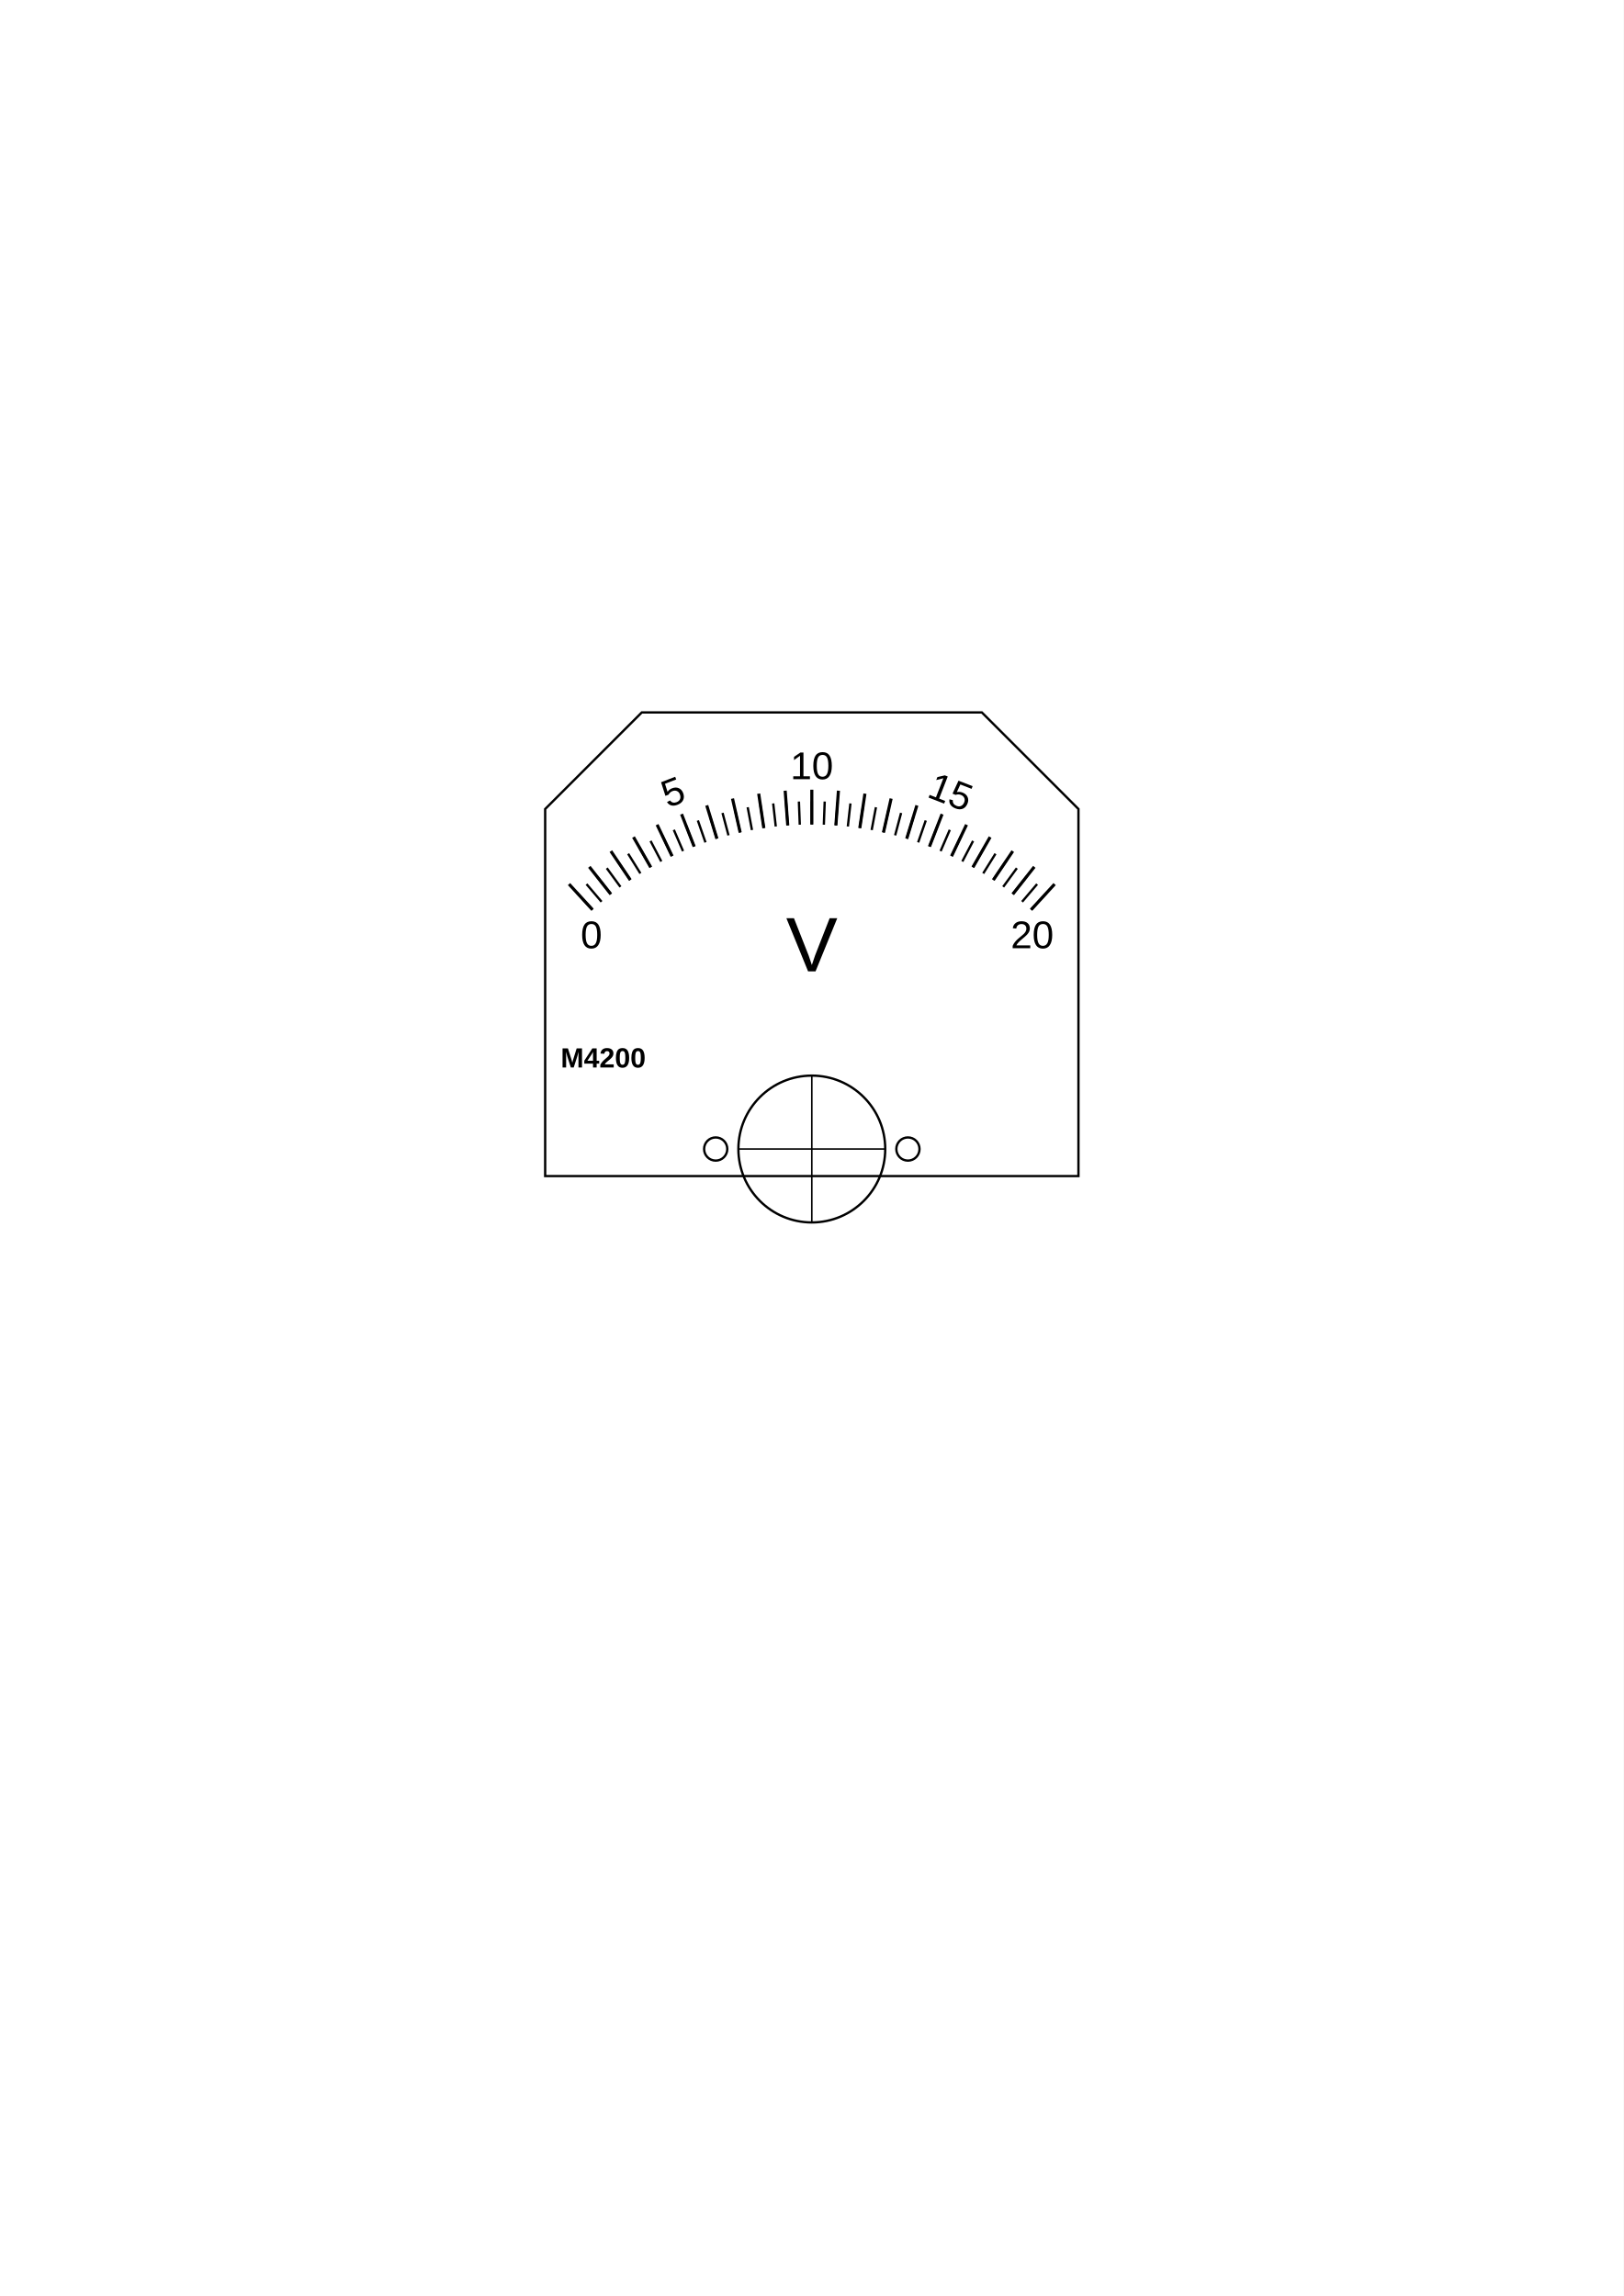
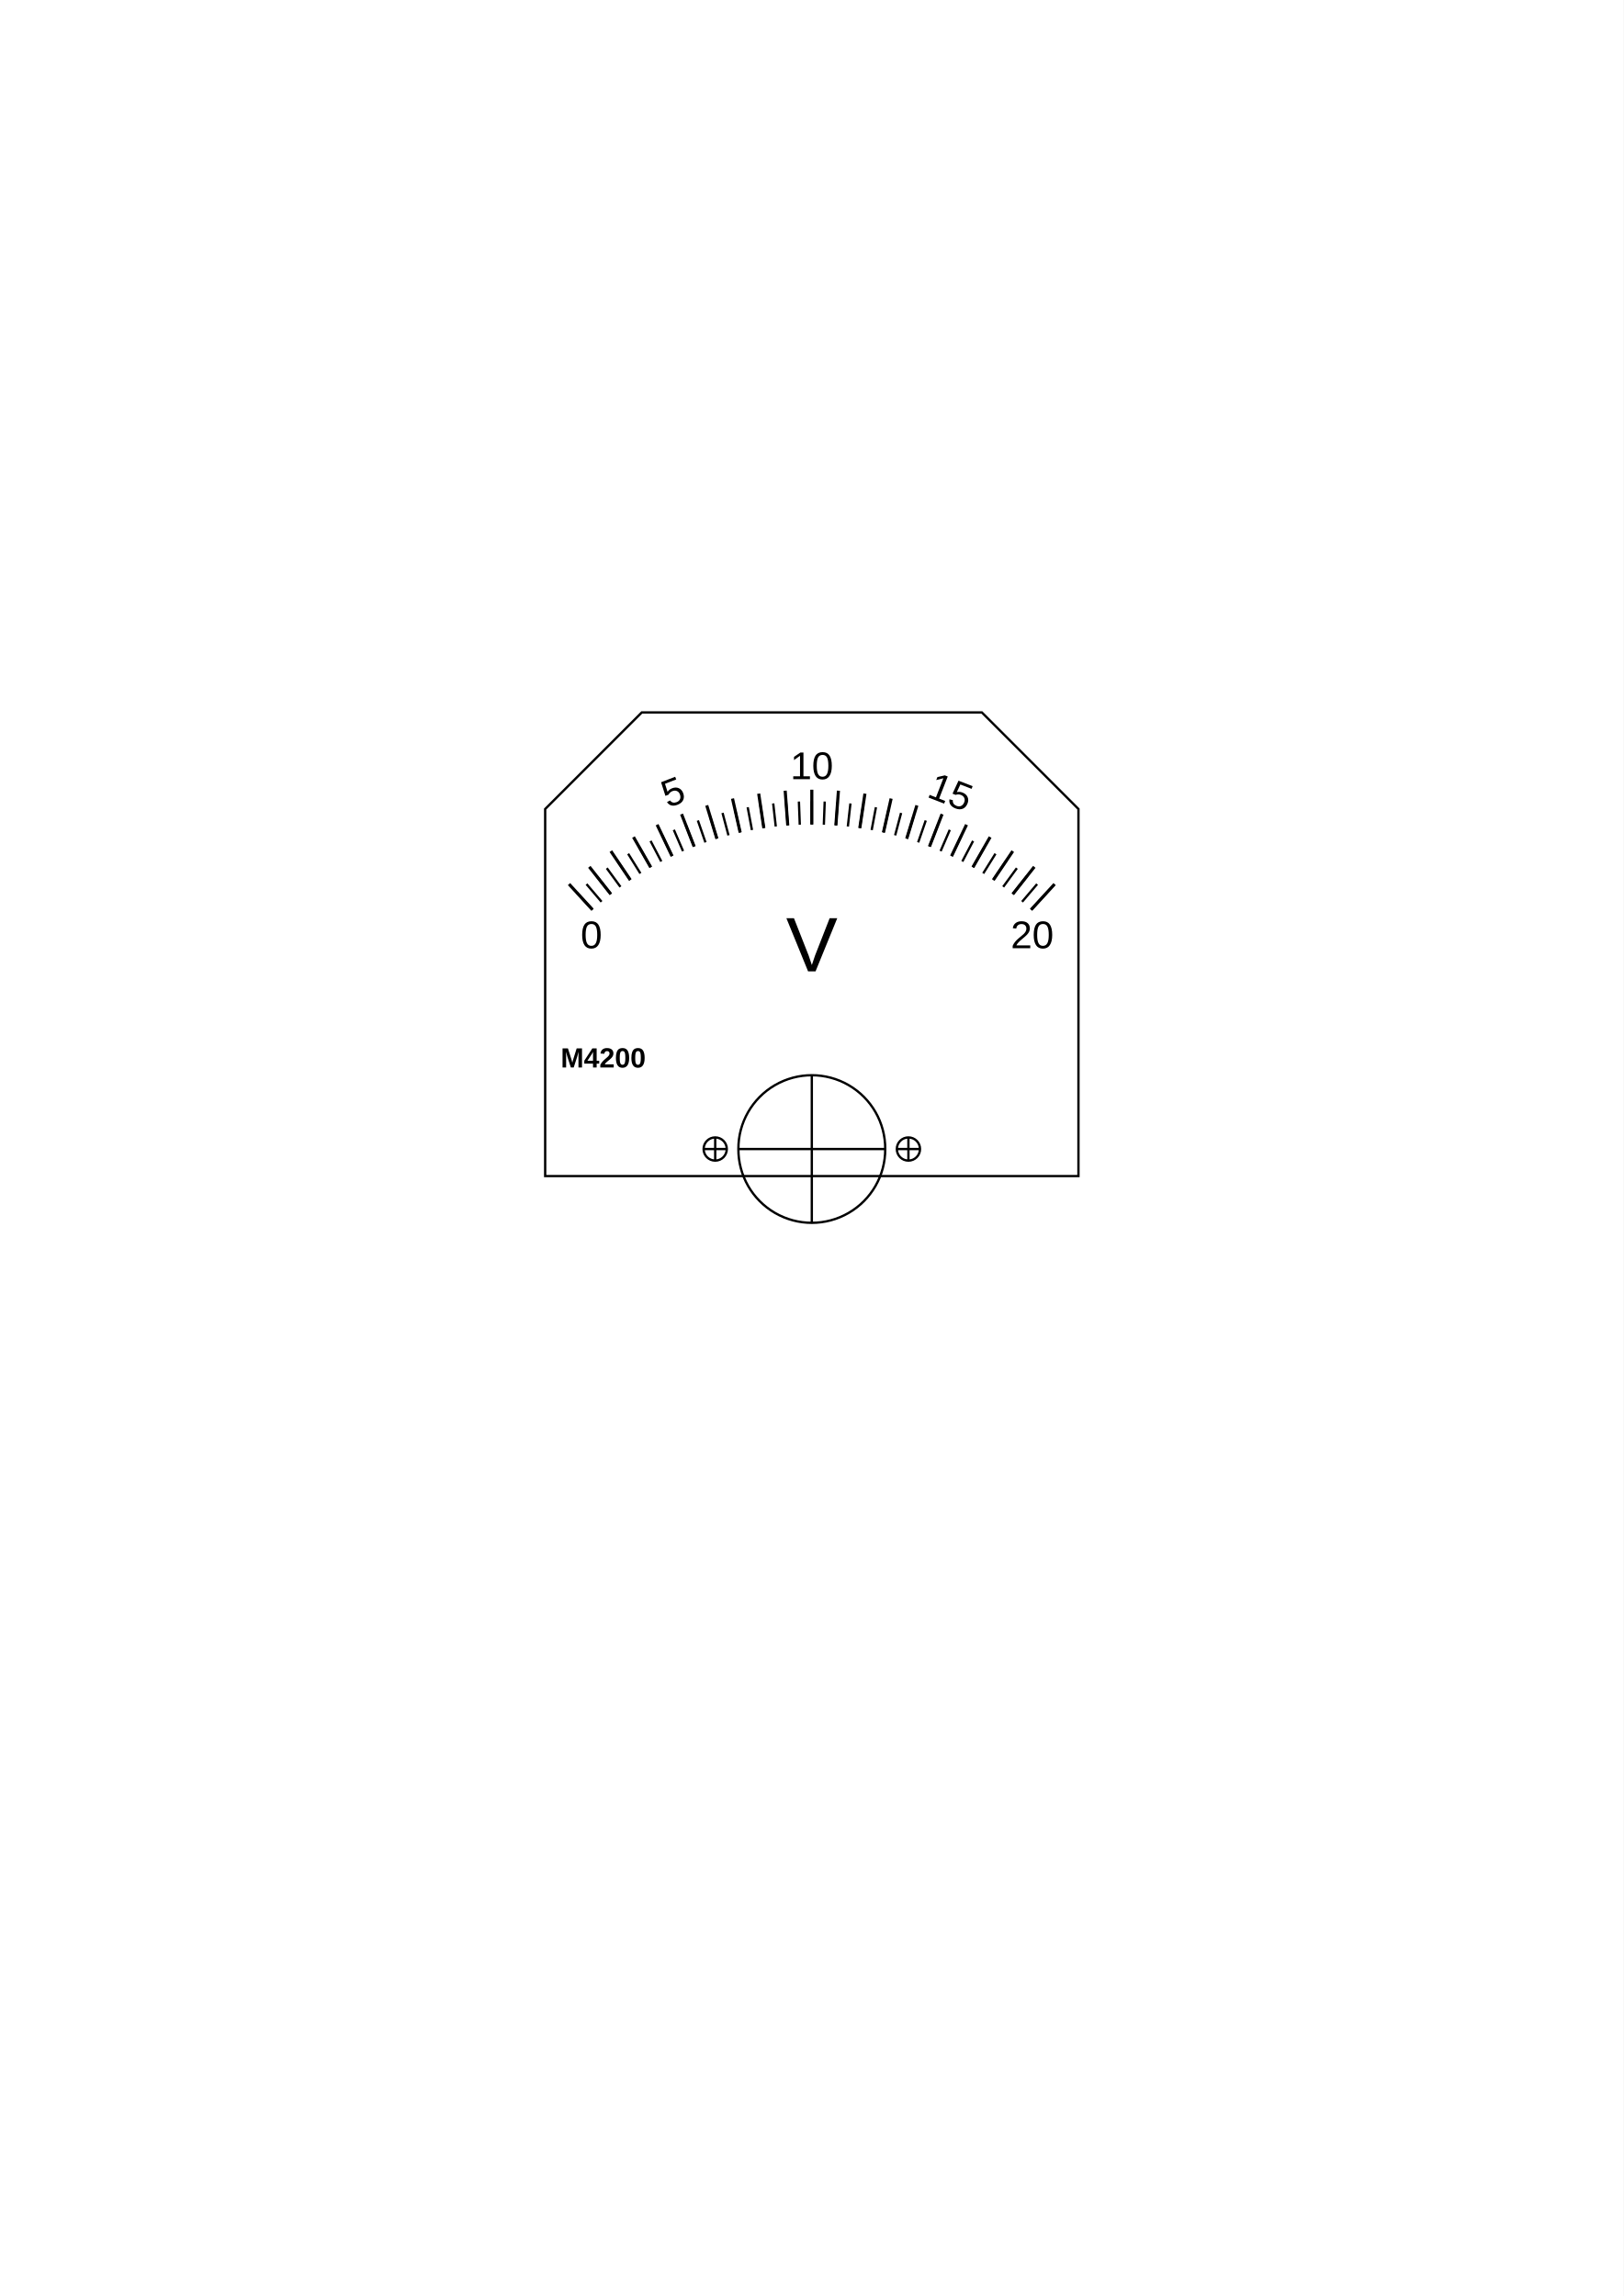
- <svg xmlns="http://www.w3.org/2000/svg" width="794" height="1123" data-generator-name="Scale Master" data-generator-version="0.3.20" data-image-size="A4" data-image-orientation="portrait">
-   <rect fill="#ffffff" height="100%" width="100%" id="background" />
-   <g transform="translate(397,562)" fill="none" id="scale_wrapper" stroke="#000000">
-     <g data-angle="85" data-length="17.0079" data-r="158.7402" stroke="#000000" stroke-width="1.512" title="Divisions" class="div">
-       <line transform="rotate(-42.5)" y2="-175.748" x2="0" y1="-158.74" x1="0" />
-       <line transform="rotate(-38.25)" y2="-175.748" x2="0" y1="-158.74" x1="0" />
-       <line transform="rotate(-34)" y2="-175.748" x2="0" y1="-158.74" x1="0" />
-       <line transform="rotate(-29.75)" y2="-175.748" x2="0" y1="-158.74" x1="0" />
-       <line transform="rotate(-25.5)" y2="-175.748" x2="0" y1="-158.74" x1="0" />
-       <line transform="rotate(-21.25)" y2="-175.748" x2="0" y1="-158.74" x1="0" />
-       <line transform="rotate(-17)" y2="-175.748" x2="0" y1="-158.74" x1="0" />
-       <line transform="rotate(-12.75)" y2="-175.748" x2="0" y1="-158.74" x1="0" />
-       <line transform="rotate(-8.5)" y2="-175.748" x2="0" y1="-158.74" x1="0" />
-       <line transform="rotate(-4.25)" y2="-175.748" x2="0" y1="-158.74" x1="0" />
-       <line y2="-175.748" x2="0" y1="-158.74" x1="0" />
-       <line transform="rotate(4.25)" y2="-175.748" x2="0" y1="-158.74" x1="0" />
-       <line transform="rotate(8.5)" y2="-175.748" x2="0" y1="-158.74" x1="0" />
-       <line transform="rotate(12.75)" y2="-175.748" x2="0" y1="-158.74" x1="0" />
-       <line transform="rotate(17)" y2="-175.748" x2="0" y1="-158.74" x1="0" />
-       <line transform="rotate(21.25)" y2="-175.748" x2="0" y1="-158.74" x1="0" />
-       <line transform="rotate(25.5)" y2="-175.748" x2="0" y1="-158.74" x1="0" />
-       <line transform="rotate(29.75)" y2="-175.748" x2="0" y1="-158.74" x1="0" />
-       <line transform="rotate(34)" y2="-175.748" x2="0" y1="-158.74" x1="0" />
-       <line transform="rotate(38.25)" y2="-175.748" x2="0" y1="-158.74" x1="0" />
-       <line transform="rotate(42.5 0,0) " y2="-175.748" x2="0" y1="-158.74" x1="0" />
+ <svg xmlns="http://www.w3.org/2000/svg" width="794" height="1123" data-generator-name="Scale Master" data-generator-version="0.4.0" data-image-size="A4" data-image-orientation="portrait">
+   <rect id="background" width="100%" height="100%" fill="#ffffff" />
+   <g stroke="#000000" id="scale_wrapper" fill="none" transform="translate(397,562)">
+     <g class="div" title="Divisions" stroke-width="1.512" stroke="#000000" data-r="158.7402" data-length="17.0079" data-angle="85">
+       <line x1="0" y1="-158.74" x2="0" y2="-175.748" transform="rotate(-42.5)" />
+       <line x1="0" y1="-158.74" x2="0" y2="-175.748" transform="rotate(-38.25)" />
+       <line x1="0" y1="-158.74" x2="0" y2="-175.748" transform="rotate(-34)" />
+       <line x1="0" y1="-158.74" x2="0" y2="-175.748" transform="rotate(-29.75)" />
+       <line x1="0" y1="-158.74" x2="0" y2="-175.748" transform="rotate(-25.5)" />
+       <line x1="0" y1="-158.74" x2="0" y2="-175.748" transform="rotate(-21.25)" />
+       <line x1="0" y1="-158.74" x2="0" y2="-175.748" transform="rotate(-17)" />
+       <line x1="0" y1="-158.74" x2="0" y2="-175.748" transform="rotate(-12.75)" />
+       <line x1="0" y1="-158.74" x2="0" y2="-175.748" transform="rotate(-8.5)" />
+       <line x1="0" y1="-158.74" x2="0" y2="-175.748" transform="rotate(-4.25)" />
+       <line x1="0" y1="-158.74" x2="0" y2="-175.748" />
+       <line x1="0" y1="-158.74" x2="0" y2="-175.748" transform="rotate(4.25)" />
+       <line x1="0" y1="-158.74" x2="0" y2="-175.748" transform="rotate(8.5)" />
+       <line x1="0" y1="-158.74" x2="0" y2="-175.748" transform="rotate(12.75)" />
+       <line x1="0" y1="-158.74" x2="0" y2="-175.748" transform="rotate(17)" />
+       <line x1="0" y1="-158.74" x2="0" y2="-175.748" transform="rotate(21.25)" />
+       <line x1="0" y1="-158.74" x2="0" y2="-175.748" transform="rotate(25.5)" />
+       <line x1="0" y1="-158.74" x2="0" y2="-175.748" transform="rotate(29.75)" />
+       <line x1="0" y1="-158.74" x2="0" y2="-175.748" transform="rotate(34)" />
+       <line x1="0" y1="-158.74" x2="0" y2="-175.748" transform="rotate(38.25)" />
+       <line x1="0" y1="-158.74" x2="0" y2="-175.748" transform="rotate(42.5 0,0) " />
    </g>
-     <g data-angle="85" data-length="11.3386" data-r="158.7402" stroke="#000000" stroke-width="1.134" title="Divisions 2 level" class="div">
-       <line transform="rotate(-42.5)" y2="-170.079" x2="0" y1="-158.74" x1="0" />
-       <line transform="rotate(-40.375)" y2="-170.079" x2="0" y1="-158.74" x1="0" />
-       <line transform="rotate(-38.25)" y2="-170.079" x2="0" y1="-158.74" x1="0" />
-       <line transform="rotate(-36.125)" y2="-170.079" x2="0" y1="-158.74" x1="0" />
-       <line transform="rotate(-34)" y2="-170.079" x2="0" y1="-158.74" x1="0" />
-       <line transform="rotate(-31.875)" y2="-170.079" x2="0" y1="-158.74" x1="0" />
-       <line transform="rotate(-29.75)" y2="-170.079" x2="0" y1="-158.74" x1="0" />
-       <line transform="rotate(-27.625)" y2="-170.079" x2="0" y1="-158.74" x1="0" />
-       <line transform="rotate(-25.5)" y2="-170.079" x2="0" y1="-158.74" x1="0" />
-       <line transform="rotate(-23.375)" y2="-170.079" x2="0" y1="-158.74" x1="0" />
-       <line transform="rotate(-21.25)" y2="-170.079" x2="0" y1="-158.74" x1="0" />
-       <line transform="rotate(-19.125)" y2="-170.079" x2="0" y1="-158.74" x1="0" />
-       <line transform="rotate(-17)" y2="-170.079" x2="0" y1="-158.74" x1="0" />
-       <line transform="rotate(-14.875)" y2="-170.079" x2="0" y1="-158.74" x1="0" />
-       <line transform="rotate(-12.75)" y2="-170.079" x2="0" y1="-158.74" x1="0" />
-       <line transform="rotate(-10.625)" y2="-170.079" x2="0" y1="-158.74" x1="0" />
-       <line transform="rotate(-8.5)" y2="-170.079" x2="0" y1="-158.74" x1="0" />
-       <line transform="rotate(-6.375)" y2="-170.079" x2="0" y1="-158.74" x1="0" />
-       <line transform="rotate(-4.25)" y2="-170.079" x2="0" y1="-158.74" x1="0" />
-       <line transform="rotate(-2.125)" y2="-170.079" x2="0" y1="-158.74" x1="0" />
-       <line y2="-170.079" x2="0" y1="-158.74" x1="0" />
-       <line transform="rotate(2.125)" y2="-170.079" x2="0" y1="-158.74" x1="0" />
-       <line transform="rotate(4.25)" y2="-170.079" x2="0" y1="-158.74" x1="0" />
-       <line transform="rotate(6.375)" y2="-170.079" x2="0" y1="-158.74" x1="0" />
-       <line transform="rotate(8.5)" y2="-170.079" x2="0" y1="-158.74" x1="0" />
-       <line transform="rotate(10.625)" y2="-170.079" x2="0" y1="-158.74" x1="0" />
-       <line transform="rotate(12.75)" y2="-170.079" x2="0" y1="-158.74" x1="0" />
-       <line transform="rotate(14.875)" y2="-170.079" x2="0" y1="-158.74" x1="0" />
-       <line transform="rotate(17)" y2="-170.079" x2="0" y1="-158.74" x1="0" />
-       <line transform="rotate(19.125)" y2="-170.079" x2="0" y1="-158.74" x1="0" />
-       <line transform="rotate(21.25)" y2="-170.079" x2="0" y1="-158.74" x1="0" />
-       <line transform="rotate(23.375)" y2="-170.079" x2="0" y1="-158.74" x1="0" />
-       <line transform="rotate(25.5)" y2="-170.079" x2="0" y1="-158.74" x1="0" />
-       <line transform="rotate(27.625)" y2="-170.079" x2="0" y1="-158.74" x1="0" />
-       <line transform="rotate(29.75)" y2="-170.079" x2="0" y1="-158.74" x1="0" />
-       <line transform="rotate(31.875)" y2="-170.079" x2="0" y1="-158.74" x1="0" />
-       <line transform="rotate(34)" y2="-170.079" x2="0" y1="-158.74" x1="0" />
-       <line transform="rotate(36.125 0,0) " y2="-170.079" x2="0" y1="-158.74" x1="0" />
-       <line transform="rotate(38.25)" y2="-170.079" x2="0" y1="-158.74" x1="0" />
-       <line transform="rotate(40.375)" y2="-170.079" x2="0" y1="-158.74" x1="0" />
-       <line transform="rotate(42.5)" y2="-170.079" x2="0" y1="-158.74" x1="0" />
+     <g class="div" title="Divisions 2 level" stroke-width="1.134" stroke="#000000" data-r="158.7402" data-length="11.3386" data-angle="85">
+       <line x1="0" y1="-158.74" x2="0" y2="-170.079" transform="rotate(-42.5)" />
+       <line x1="0" y1="-158.74" x2="0" y2="-170.079" transform="rotate(-40.375)" />
+       <line x1="0" y1="-158.74" x2="0" y2="-170.079" transform="rotate(-38.25)" />
+       <line x1="0" y1="-158.74" x2="0" y2="-170.079" transform="rotate(-36.125)" />
+       <line x1="0" y1="-158.74" x2="0" y2="-170.079" transform="rotate(-34)" />
+       <line x1="0" y1="-158.74" x2="0" y2="-170.079" transform="rotate(-31.875)" />
+       <line x1="0" y1="-158.74" x2="0" y2="-170.079" transform="rotate(-29.75)" />
+       <line x1="0" y1="-158.74" x2="0" y2="-170.079" transform="rotate(-27.625)" />
+       <line x1="0" y1="-158.74" x2="0" y2="-170.079" transform="rotate(-25.5)" />
+       <line x1="0" y1="-158.74" x2="0" y2="-170.079" transform="rotate(-23.375)" />
+       <line x1="0" y1="-158.74" x2="0" y2="-170.079" transform="rotate(-21.25)" />
+       <line x1="0" y1="-158.74" x2="0" y2="-170.079" transform="rotate(-19.125)" />
+       <line x1="0" y1="-158.74" x2="0" y2="-170.079" transform="rotate(-17)" />
+       <line x1="0" y1="-158.74" x2="0" y2="-170.079" transform="rotate(-14.875)" />
+       <line x1="0" y1="-158.74" x2="0" y2="-170.079" transform="rotate(-12.75)" />
+       <line x1="0" y1="-158.74" x2="0" y2="-170.079" transform="rotate(-10.625)" />
+       <line x1="0" y1="-158.74" x2="0" y2="-170.079" transform="rotate(-8.5)" />
+       <line x1="0" y1="-158.74" x2="0" y2="-170.079" transform="rotate(-6.375)" />
+       <line x1="0" y1="-158.74" x2="0" y2="-170.079" transform="rotate(-4.25)" />
+       <line x1="0" y1="-158.74" x2="0" y2="-170.079" transform="rotate(-2.125)" />
+       <line x1="0" y1="-158.74" x2="0" y2="-170.079" />
+       <line x1="0" y1="-158.74" x2="0" y2="-170.079" transform="rotate(2.125)" />
+       <line x1="0" y1="-158.74" x2="0" y2="-170.079" transform="rotate(4.25)" />
+       <line x1="0" y1="-158.74" x2="0" y2="-170.079" transform="rotate(6.375)" />
+       <line x1="0" y1="-158.74" x2="0" y2="-170.079" transform="rotate(8.5)" />
+       <line x1="0" y1="-158.74" x2="0" y2="-170.079" transform="rotate(10.625)" />
+       <line x1="0" y1="-158.74" x2="0" y2="-170.079" transform="rotate(12.75)" />
+       <line x1="0" y1="-158.74" x2="0" y2="-170.079" transform="rotate(14.875)" />
+       <line x1="0" y1="-158.74" x2="0" y2="-170.079" transform="rotate(17)" />
+       <line x1="0" y1="-158.74" x2="0" y2="-170.079" transform="rotate(19.125)" />
+       <line x1="0" y1="-158.74" x2="0" y2="-170.079" transform="rotate(21.25)" />
+       <line x1="0" y1="-158.74" x2="0" y2="-170.079" transform="rotate(23.375)" />
+       <line x1="0" y1="-158.74" x2="0" y2="-170.079" transform="rotate(25.5)" />
+       <line x1="0" y1="-158.74" x2="0" y2="-170.079" transform="rotate(27.625)" />
+       <line x1="0" y1="-158.74" x2="0" y2="-170.079" transform="rotate(29.75)" />
+       <line x1="0" y1="-158.74" x2="0" y2="-170.079" transform="rotate(31.875)" />
+       <line x1="0" y1="-158.74" x2="0" y2="-170.079" transform="rotate(34)" />
+       <line x1="0" y1="-158.74" x2="0" y2="-170.079" transform="rotate(36.125 0,0) " />
+       <line x1="0" y1="-158.74" x2="0" y2="-170.079" transform="rotate(38.25)" />
+       <line x1="0" y1="-158.74" x2="0" y2="-170.079" transform="rotate(40.375)" />
+       <line x1="0" y1="-158.74" x2="0" y2="-170.079" transform="rotate(42.5)" />
    </g>
-     <g data-label-step="5" data-keep-angle="false" data-angle="85" data-r="187.4646" text-anchor="middle" font-size="18.898" font-family="Arial" dominant-baseline="central" title="Value labels" class="label" stroke="none" fill="#000000">
-       <text data-keep-angle="true" transform="rotate(-42.5 0,0) rotate(42.5 -8.6929,-150.0472) " y="-150.047" x="-8.693" dominant-baseline="central" stroke="none">0</text>
-       <text data-keep-angle="false" transform="rotate(-21.25,0,0)" y="-187.465" x="0" dominant-baseline="central" stroke="none">5</text>
-       <text data-keep-angle="false" y="-187.465" x="0" dominant-baseline="central" stroke="none">10</text>
-       <text data-keep-angle="false" transform="rotate(21.25)" y="-187.465" x="0" dominant-baseline="central" stroke="none">15</text>
-       <text data-keep-angle="true" transform="rotate(42.5 0,0) rotate(-42.5 8.6929,-150.0472) " y="-150.047" x="8.693" dominant-baseline="central" stroke="none">20</text>
+     <g fill="#000000" stroke="none" class="label" title="Value labels" dominant-baseline="central" font-family="Arial" font-size="18.898" text-anchor="middle" data-r="187.4646" data-angle="85" data-keep-angle="false" data-label-step="5">
+       <text stroke="none" dominant-baseline="central" x="-8.693" y="-150.047" transform="rotate(-42.5 0,0) rotate(42.5 -8.6929,-150.0472) " data-keep-angle="true">0</text>
+       <text stroke="none" dominant-baseline="central" x="0" y="-187.465" transform="rotate(-21.25,0,0)" data-keep-angle="false">5</text>
+       <text stroke="none" dominant-baseline="central" x="0" y="-187.465" data-keep-angle="false">10</text>
+       <text stroke="none" dominant-baseline="central" x="0" y="-187.465" transform="rotate(21.25)" data-keep-angle="false">15</text>
+       <text stroke="none" dominant-baseline="central" x="8.693" y="-150.047" transform="rotate(42.5 0,0) rotate(-42.5 8.6929,-150.0472) " data-keep-angle="true">20</text>
    </g>
-     <text text-anchor="middle" font-weight="normal" font-size="37.795" font-family="Arial" y="0" title="Center label" fill="#000000" class="label" dominant-baseline="central" transform="translate(0,-100) " stroke="none">V</text>
-     <path stroke-width="1.134" data-top-cut="47.2441" data-height="226.7717" data-width="260.7874" transform="translate(0,13.22835)" d="M0 0 H -130.394 V -179.528 L -83.15 -226.772 H 83.15 L 130.394 -179.528 V 0 Z" stroke="#000000" title="Scale Plate" class="plate plate-rectangular-top" />
-     <circle cy="0" cx="0" r="35.906" title="Scale center" stroke="#000000" class="circle" stroke-width="1.134" />
-     <circle r="5.669" title="Hole" stroke="#000000" class="circle" stroke-width="1.134" transform="translate(-47,0) " />
-     <circle r="5.669" title="Hole" stroke="#000000" class="circle" stroke-width="1.134" transform="translate(47,0) " />
-     <text class="label" x="0" y="-75.591" text-anchor="middle" dominant-baseline="central" fill="#000000" font-family="Arial" font-size="13.606" transform="translate(-102,31) " font-weight="bold" stroke="none">М4200</text>
-     <g class="div" stroke-width="0.756" stroke="#000000" fill="none" title="Centering" data-angle="360" data-r="0" data-length="35.9055">
-       <line x1="0" y1="0" x2="0" y2="-35.906" transform="rotate(-180)" />
-       <line x1="0" y1="0" x2="0" y2="-35.906" transform="rotate(-90)" />
-       <line x1="0" y1="0" x2="0" y2="-35.906" />
-       <line x1="0" y1="0" x2="0" y2="-35.906" transform="rotate(90)" />
-       <line x1="0" y1="0" x2="0" y2="-35.906" transform="rotate(180)" visibility="hidden" />
-     </g>
+     <text stroke="none" transform="translate(0,-100) " dominant-baseline="central" class="label" fill="#000000" title="Center label" y="0" font-family="Arial" font-size="37.795" font-weight="normal" text-anchor="middle">V</text>
+     <path class="plate plate-rectangular-top" title="Scale Plate" stroke="#000000" d="M0 0 H -130.394 V -179.528 L -83.15 -226.772 H 83.15 L 130.394 -179.528 V 0 Z" transform="translate(0,13.2283) " data-width="260.7874" data-height="226.7717" data-top-cut="47.2441" stroke-width="1.134" />
+     <text stroke="none" font-weight="bold" transform="translate(-102,31) " font-size="13.606" font-family="Arial" fill="#000000" dominant-baseline="central" text-anchor="middle" y="-75.591" x="0" class="label">М4200</text>
+     <path data-r="35.9055" data-cy="0" data-cx="0" title="center" d="M-35.906,0a35.906,35.906 0 1,0 71.811,0a35.906,35.906 0 1,0 -71.811,0M0 -35.906 V35.906 M-35.906 0 H35.906" fill="none" stroke="#000000" stroke-width="1.134" class="circlecnt" />
+     <path transform="translate(-47.2441,0) " data-r="5.6693" data-cy="0" data-cx="0" title="hole" d="M-5.669,0a5.669,5.669 0 1,0 11.339,0a5.669,5.669 0 1,0 -11.339,0M0 -5.669 V5.669 M-5.669 0 H5.669" fill="none" stroke="#000000" stroke-width="1.134" class="circlecnt" />
+     <path transform="translate(47.2441,0) " data-r="5.6693" data-cy="0" data-cx="0" title="hole" d="M-5.669,0a5.669,5.669 0 1,0 11.339,0a5.669,5.669 0 1,0 -11.339,0M0 -5.669 V5.669 M-5.669 0 H5.669" fill="none" stroke="#000000" stroke-width="1.134" class="circlecnt" />
  </g>
</svg>
